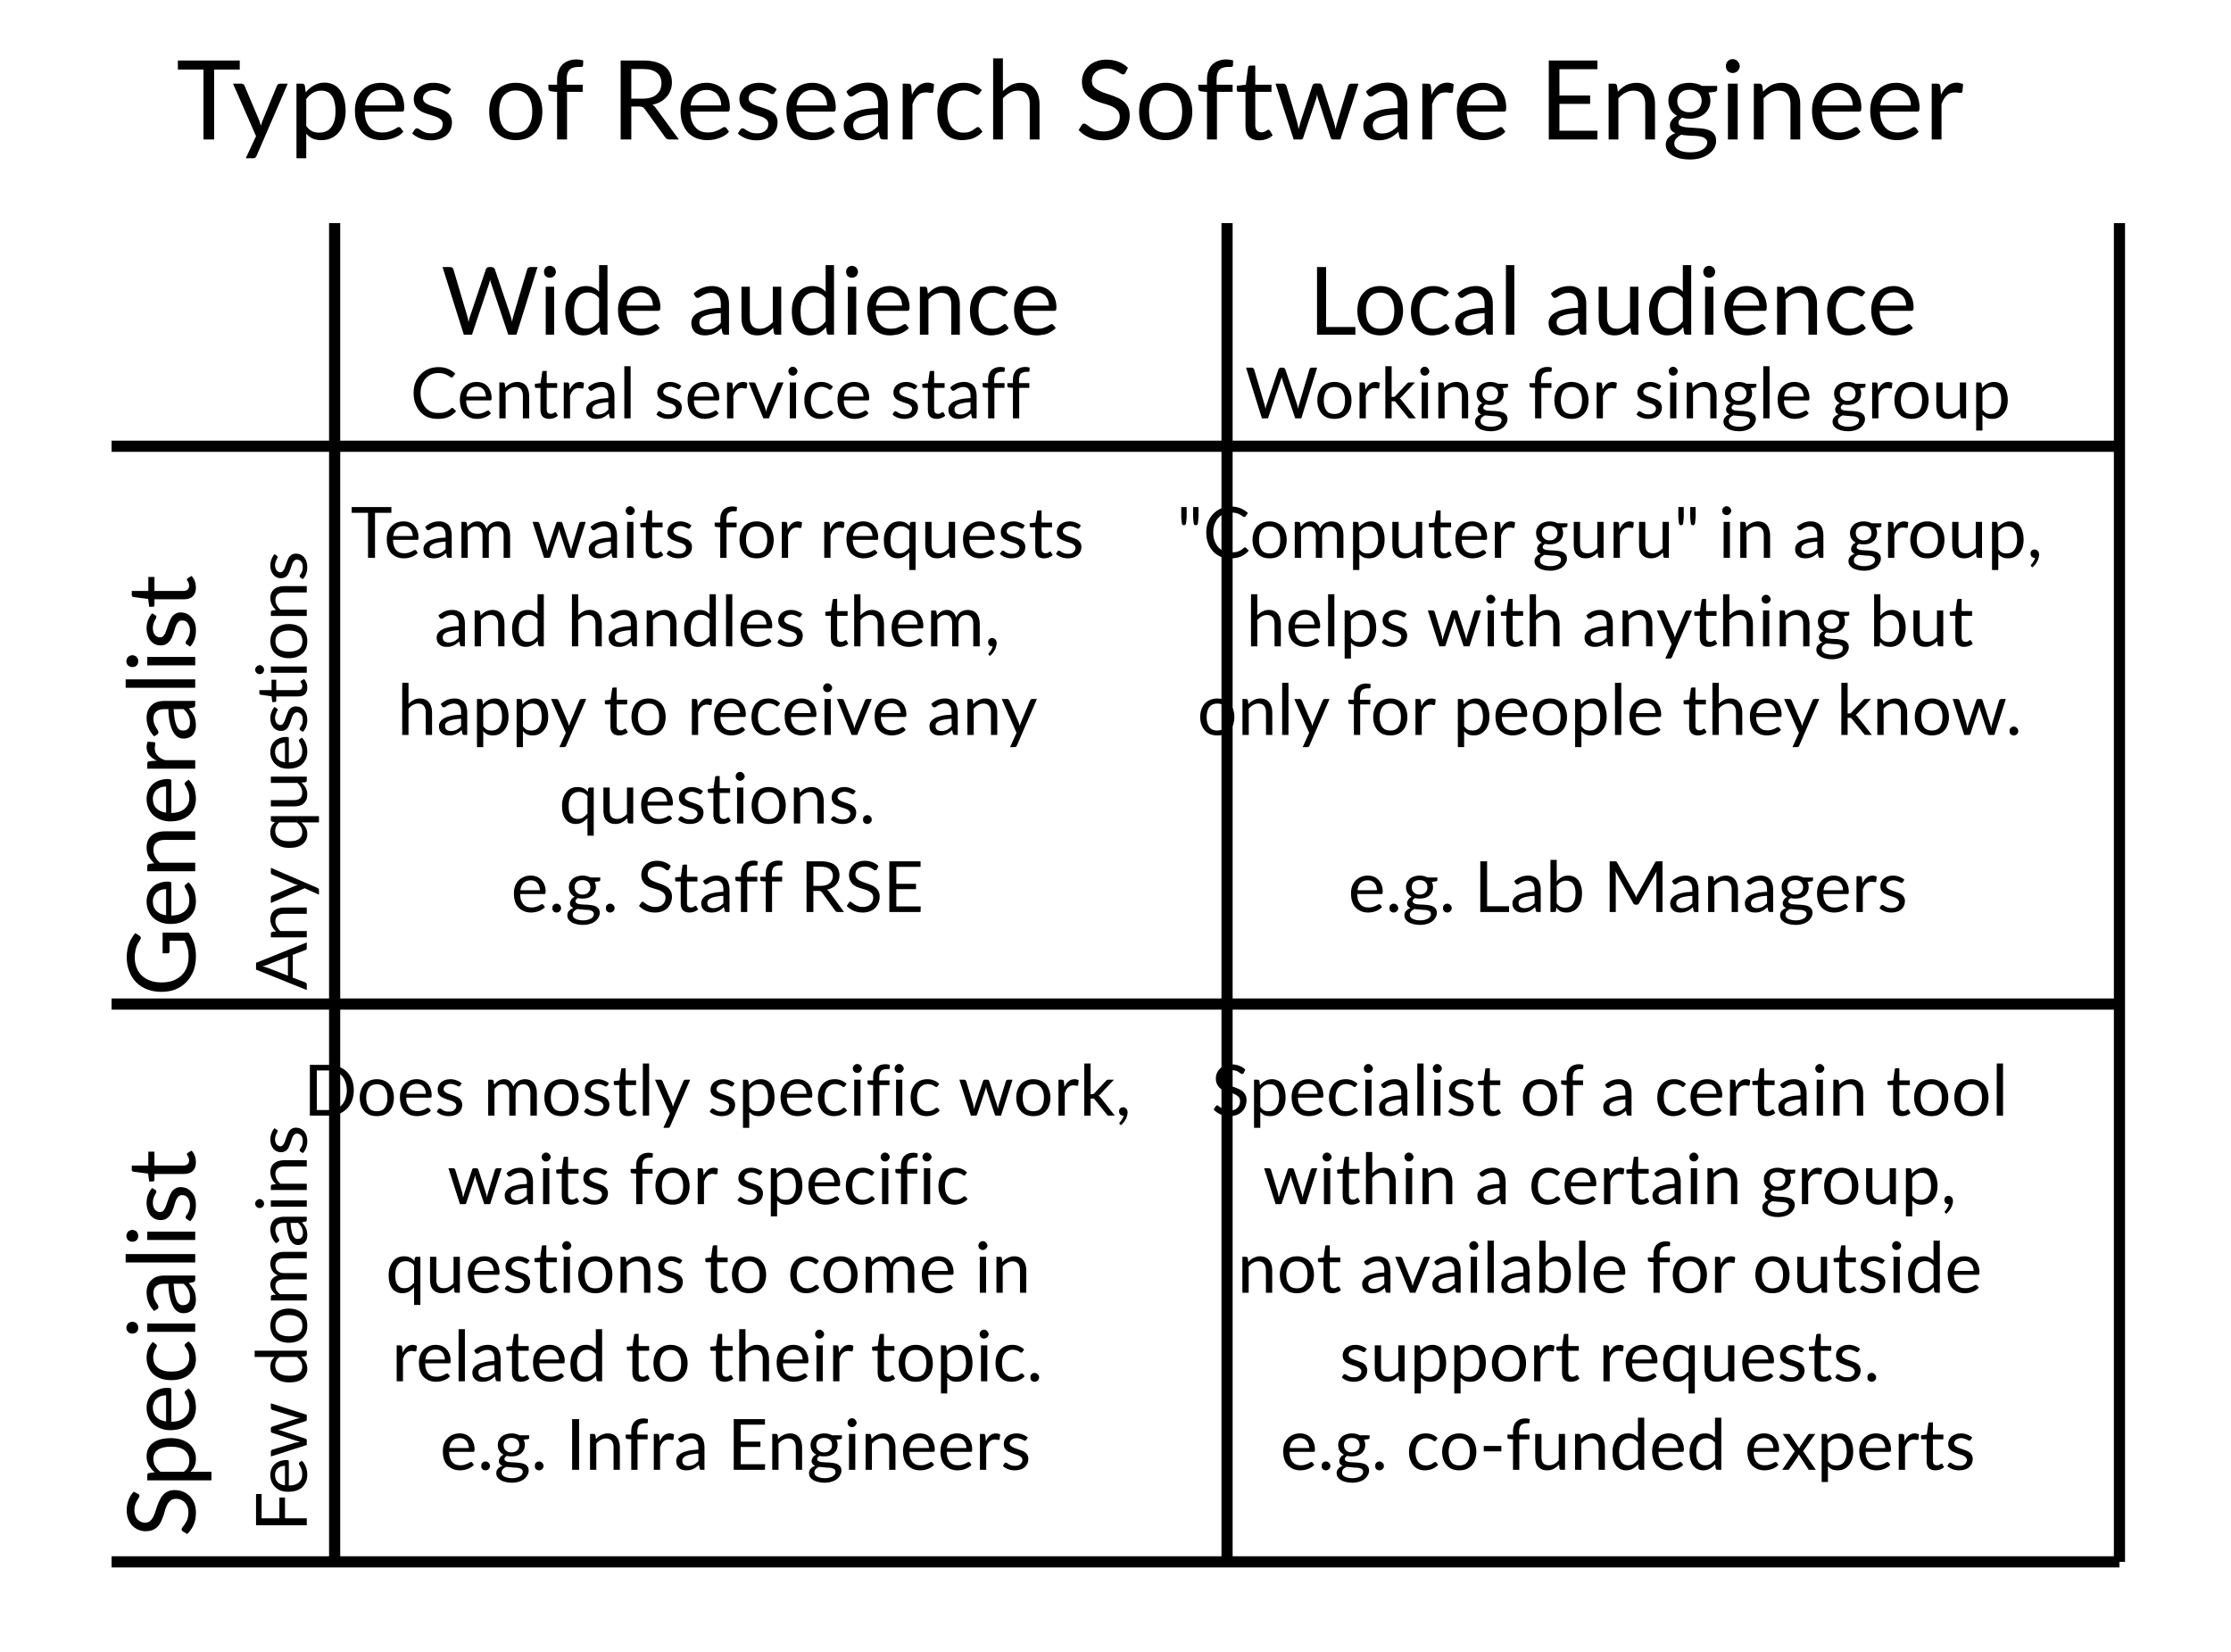
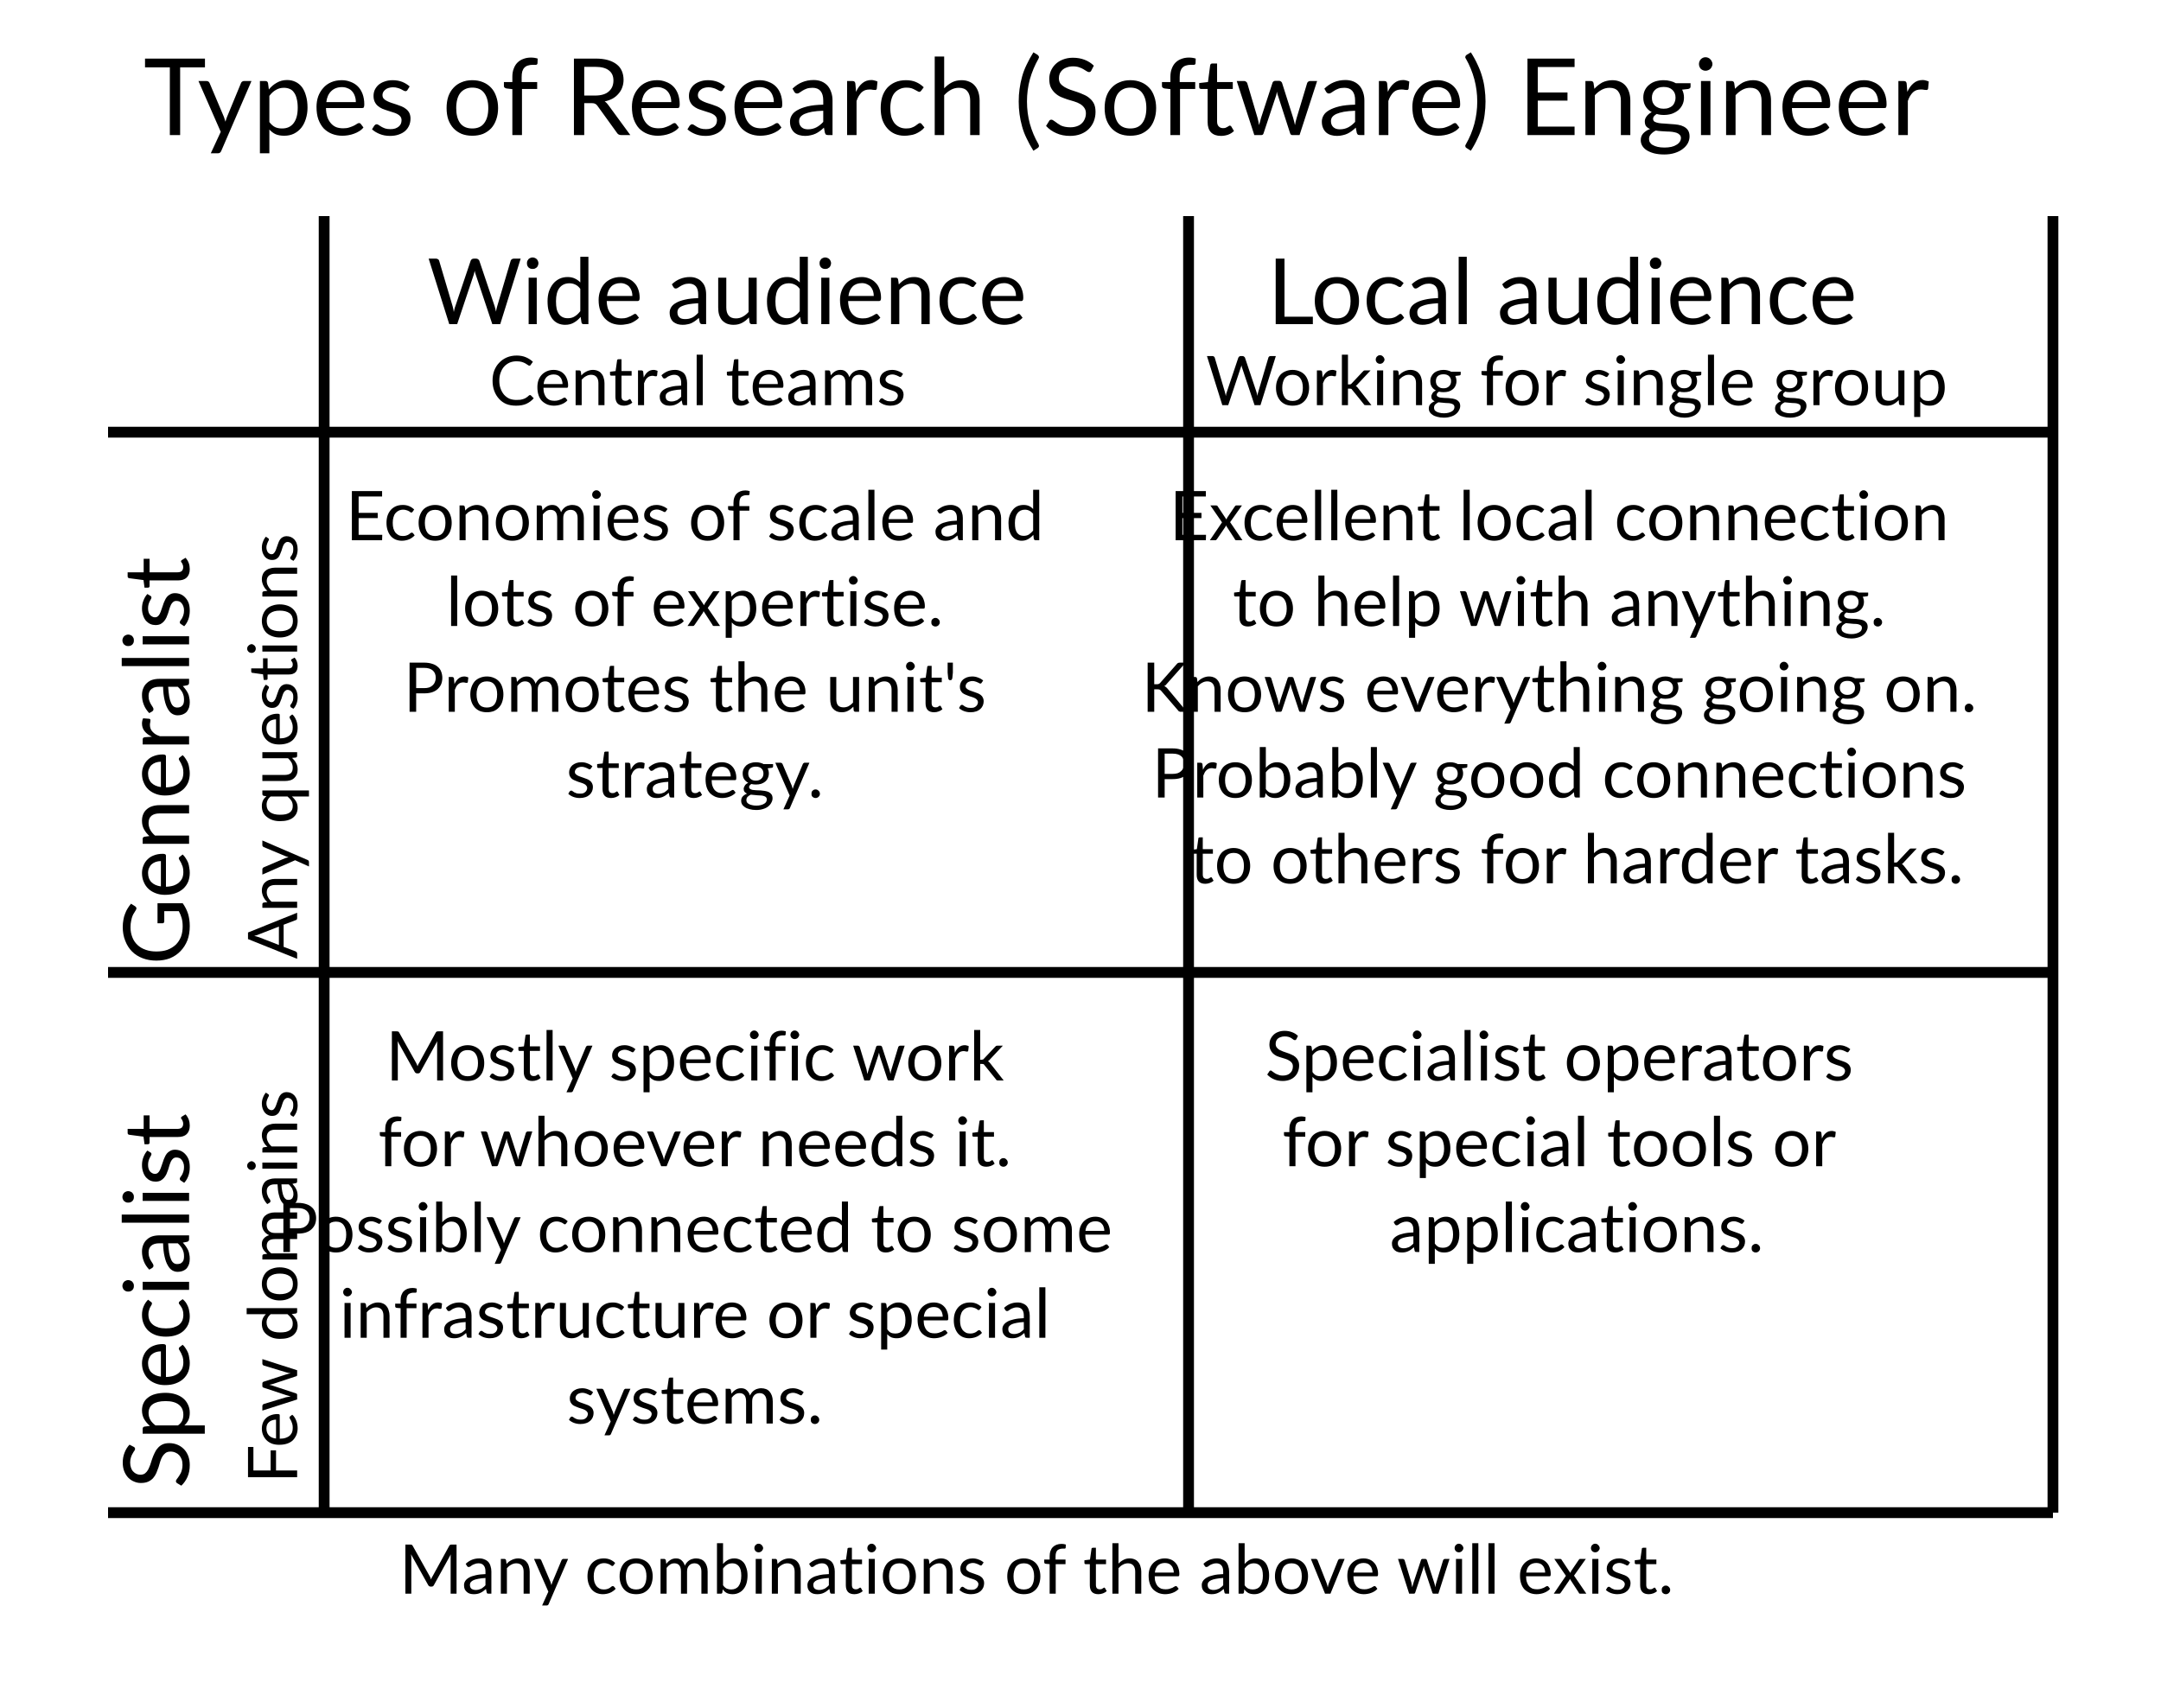
- <svg xmlns="http://www.w3.org/2000/svg" width="20cm" height="14.8cm" viewBox="0 0 200 148" version="1.1" id="svg8">
+ <svg xmlns="http://www.w3.org/2000/svg" width="20cm" height="15.8cm" viewBox="0 0 200 158" version="1.1" id="svg8">
  <defs id="defs2" />
  <g id="layer1">
    <path style="fill:#ff6600;fill-rule:evenodd;stroke:#000000;stroke-width:1;stroke-linejoin:round;paint-order:stroke fill markers;stop-color:#000000" d="M 10,40 190,40" id="path1668" />
    <path style="fill:#ff6600;fill-rule:evenodd;stroke:#000000;stroke-width:1;stroke-linejoin:round;paint-order:stroke fill markers;stop-color:#000000" d="M 10,90 H 190" id="path1670" />
    <path style="fill:#ff6600;fill-rule:evenodd;stroke:#000000;stroke-width:1;stroke-linejoin:round;paint-order:stroke fill markers;stop-color:#000000" d="M 10,140 H 190" id="path1672" />
    <path style="fill:#ff6600;fill-rule:evenodd;stroke:#000000;stroke-width:1;stroke-linejoin:round;paint-order:stroke fill markers;stop-color:#000000" d="M 190,20 V 140" id="path1674" />
    <path style="fill:#ff6600;fill-rule:evenodd;stroke:#000000;stroke-width:1;stroke-linejoin:round;paint-order:stroke fill markers;stop-color:#000000" d="M 110,20 V 140" id="path1676" />
    <path style="fill:#ff6600;fill-rule:evenodd;stroke:#000000;stroke-width:1;stroke-linejoin:round;paint-order:stroke fill markers;stop-color:#000000" d="M 30,20 V 140" id="path1678" />
    <text xml:space="preserve" style="font-size:4.233px;line-height:1.25;font-family:Lato;-inkscape-font-specification:'Lato, Normal';text-align:center;letter-spacing:0px;word-spacing:0px;writing-mode:lr-tb;text-anchor:middle;stroke-width:0.265" x="70" y="30" id="text1682">
      <tspan id="tspan1680" x="70" y="30" style="font-style:normal;font-variant:normal;font-weight:normal;font-stretch:normal;font-size:8.467px;font-family:Lato;-inkscape-font-specification:'Lato, Normal';font-variant-ligatures:normal;font-variant-caps:normal;font-variant-numeric:normal;font-variant-east-asian:normal;stroke-width:0.265">Wide audience</tspan>
    </text>
    <text xml:space="preserve" style="font-size:8.467px;line-height:1.25;font-family:Lato;-inkscape-font-specification:'Lato, Normal';text-align:center;letter-spacing:0px;word-spacing:0px;writing-mode:lr-tb;text-anchor:middle;stroke-width:0.265" x="150" y="30" id="text1686">
      <tspan id="tspan1684" x="150" y="30" style="stroke-width:0.265">Local audience</tspan>
    </text>
    <text xml:space="preserve" style="font-size:8.467px;line-height:1.25;font-family:Lato;-inkscape-font-specification:'Lato, Normal';text-align:center;letter-spacing:0px;word-spacing:0px;writing-mode:lr-tb;text-anchor:middle;stroke-width:0.265" x="-65" y="17.5" id="text1690" transform="rotate(-90)">
      <tspan id="tspan1688" x="-65" y="17.5" style="stroke-width:0.265">Generalist</tspan>
    </text>
    <text xml:space="preserve" style="font-size:8.467px;line-height:1.25;font-family:Lato;-inkscape-font-specification:'Lato, Normal';text-align:center;letter-spacing:0px;word-spacing:0px;writing-mode:lr-tb;text-anchor:middle;stroke-width:0.265" x="-115" y="17.5" id="text1694" transform="rotate(-90)">
      <tspan id="tspan1692" x="-115" y="17.5" style="stroke-width:0.265">Specialist</tspan>
    </text>
    <text xml:space="preserve" style="font-size:8.467px;line-height:1.25;font-family:Lato;-inkscape-font-specification:'Lato, Normal';text-align:center;letter-spacing:0px;word-spacing:0px;writing-mode:lr-tb;text-anchor:middle;stroke-width:0.265" x="70" y="37.5" id="text1698">
-       <tspan id="tspan1696" x="70" y="37.5" style="font-style:normal;font-variant:normal;font-weight:normal;font-stretch:normal;font-size:6.35px;font-family:Lato;-inkscape-font-specification:'Lato, Normal';font-variant-ligatures:normal;font-variant-caps:normal;font-variant-numeric:normal;font-variant-east-asian:normal;stroke-width:0.265">Central service staff</tspan>
+       <tspan id="tspan1696" x="70" y="37.5" style="font-style:normal;font-variant:normal;font-weight:normal;font-stretch:normal;font-size:6.35px;font-family:Lato;-inkscape-font-specification:'Lato, Normal';font-variant-ligatures:normal;font-variant-caps:normal;font-variant-numeric:normal;font-variant-east-asian:normal;stroke-width:0.265">Central teams</tspan>
    </text>
    <text xml:space="preserve" style="font-size:6.35px;line-height:1.25;font-family:Lato;-inkscape-font-specification:'Lato, Normal';text-align:center;letter-spacing:0px;word-spacing:0px;writing-mode:lr-tb;text-anchor:middle;stroke-width:0.265" x="150" y="37.5" id="text1704">
      <tspan id="tspan1702" x="150" y="37.5" style="stroke-width:0.265">Working for single group</tspan>
    </text>
    <text xml:space="preserve" style="font-size:6.35px;line-height:1.25;font-family:Lato;-inkscape-font-specification:'Lato, Normal';text-align:center;letter-spacing:0px;word-spacing:0px;writing-mode:lr-tb;text-anchor:middle;stroke-width:0.265" x="70" y="50" id="text1708">
-       <tspan id="tspan1706" x="70" y="50" style="stroke-width:0.265">Team waits for requests</tspan>
-       <tspan x="70" y="57.938" style="stroke-width:0.265" id="tspan1710">and handles them,</tspan>
-       <tspan x="70" y="65.875" style="stroke-width:0.265" id="tspan1712">happy to receive any</tspan>
-       <tspan x="70" y="73.812" style="stroke-width:0.265" id="tspan1714">questions.</tspan>
-       <tspan x="70" y="81.75" style="stroke-width:0.265" id="tspan1754">e.g. Staff RSE</tspan>
-       <tspan x="70" y="89.688" style="stroke-width:0.265" id="tspan1752" />
+       <tspan x="70" y="50" style="stroke-width:0.265" id="tspan9">Economies of scale and</tspan>
+       <tspan x="70" y="57.938" style="stroke-width:0.265" id="tspan13">lots of expertise.</tspan>
+       <tspan x="70" y="65.875" style="stroke-width:0.265" id="tspan26">Promotes the unit's</tspan>
+       <tspan x="70" y="73.812" style="stroke-width:0.265" id="tspan27">strategy.</tspan>
+       <tspan x="70" y="81.75" style="stroke-width:0.265" id="tspan1752" />
    </text>
    <text xml:space="preserve" style="font-size:6.35px;line-height:1.25;font-family:Lato;-inkscape-font-specification:'Lato, Normal';text-align:center;letter-spacing:0px;word-spacing:0px;writing-mode:lr-tb;text-anchor:middle;stroke-width:0.265" x="70" y="100" id="text1718">
-       <tspan id="tspan1716" x="70" y="100" style="stroke-width:0.265">Does mostly specific work,</tspan>
-       <tspan x="70" y="107.938" style="stroke-width:0.265" id="tspan1720">waits for specific </tspan>
-       <tspan x="70" y="115.875" style="stroke-width:0.265" id="tspan1722">questions to come in </tspan>
-       <tspan x="70" y="123.812" style="stroke-width:0.265" id="tspan1724">related to their topic.</tspan>
-       <tspan x="70" y="131.75" style="stroke-width:0.265" id="tspan1756">e.g. Infra Engineers</tspan>
+       <tspan id="tspan1716" x="70" y="100" style="stroke-width:0.265">Mostly specific work</tspan>
+       <tspan x="70" y="107.938" style="stroke-width:0.265" id="tspan1724">for whoever needs it.</tspan>
+       <tspan x="70" y="115.875" style="stroke-width:0.265" id="tspan11">Possibly connected to some</tspan>
+       <tspan x="70" y="123.812" style="stroke-width:0.265" id="tspan12">infrastructure or special</tspan>
+       <tspan x="70" y="131.75" style="stroke-width:0.265" id="tspan23">systems.</tspan>
+       <tspan x="70" y="139.688" style="stroke-width:0.265" id="tspan1756" />
+     </text>
+     <text xml:space="preserve" style="font-size:6.35px;line-height:1.25;font-family:Lato;-inkscape-font-specification:'Lato, Normal';text-align:center;letter-spacing:0px;word-spacing:0px;writing-mode:lr-tb;text-anchor:middle;stroke-width:0.265" x="100" y="147.5" id="text1718-1">
+       <tspan x="100.813" y="147.5" style="stroke-width:0.265" id="tspan19">Many combinations of the above will exist. </tspan>
    </text>
    <text xml:space="preserve" style="font-size:6.35px;line-height:1.25;font-family:Lato;-inkscape-font-specification:'Lato, Normal';text-align:center;letter-spacing:0px;word-spacing:0px;writing-mode:lr-tb;text-anchor:middle;stroke-width:0.265" x="150" y="50" id="text1728">
-       <tspan id="tspan1726" x="150" y="50" style="stroke-width:0.265">"Computer guru" in a group,</tspan>
-       <tspan x="150" y="57.938" style="stroke-width:0.265" id="tspan1730">helps with anything but</tspan>
-       <tspan x="150" y="65.875" style="stroke-width:0.265" id="tspan1732">only for people they know.</tspan>
-       <tspan x="150" y="73.812" style="stroke-width:0.265" id="tspan1748" />
-       <tspan x="150" y="81.75" style="stroke-width:0.265" id="tspan1750">e.g. Lab Managers</tspan>
+       <tspan x="150" y="50" style="stroke-width:0.265" id="tspan1750">Excellent local connection</tspan>
+       <tspan x="150" y="57.938" style="stroke-width:0.265" id="tspan21">to help with anything.</tspan>
+       <tspan x="150" y="65.875" style="stroke-width:0.265" id="tspan22">Knows everything going on.</tspan>
+       <tspan x="150" y="73.812" style="stroke-width:0.265" id="tspan7">Probably good connections</tspan>
+       <tspan x="150" y="81.75" style="stroke-width:0.265" id="tspan28">to others for harder tasks.</tspan>
    </text>
    <text xml:space="preserve" style="font-size:6.35px;line-height:1.25;font-family:Lato;-inkscape-font-specification:'Lato, Normal';text-align:center;letter-spacing:0px;word-spacing:0px;writing-mode:lr-tb;text-anchor:middle;stroke-width:0.265" x="150" y="90" id="text1736">
      <tspan id="tspan1734" x="150" y="90" style="stroke-width:0.265" />
    </text>
    <text xml:space="preserve" style="font-size:6.35px;line-height:1.25;font-family:Lato;-inkscape-font-specification:'Lato, Normal';text-align:center;letter-spacing:0px;word-spacing:0px;writing-mode:lr-tb;text-anchor:middle;stroke-width:0.265" x="150" y="100" id="text1740">
-       <tspan id="tspan1738" x="150" y="100" style="stroke-width:0.265">Specialist of a certain tool</tspan>
-       <tspan x="150" y="107.938" style="stroke-width:0.265" id="tspan1742">within a certain group,</tspan>
-       <tspan x="150" y="115.875" style="stroke-width:0.265" id="tspan1744">not available for outside</tspan>
-       <tspan x="150" y="123.812" style="stroke-width:0.265" id="tspan1746">support requests.</tspan>
-       <tspan x="150" y="131.75" style="stroke-width:0.265" id="tspan1758">e.g. co-funded experts</tspan>
+       <tspan id="tspan1738" x="150" y="100" style="stroke-width:0.265">Specialist operators</tspan>
+       <tspan x="150" y="107.938" style="stroke-width:0.265" id="tspan1758">for special tools or</tspan>
+       <tspan x="150" y="115.875" style="stroke-width:0.265" id="tspan24">applications.</tspan>
    </text>
    <text xml:space="preserve" style="font-size:6.35px;line-height:1.25;font-family:Lato;-inkscape-font-specification:'Lato, Normal';text-align:center;letter-spacing:0px;word-spacing:0px;writing-mode:lr-tb;text-anchor:middle;stroke-width:0.265" x="-65" y="27.5" id="text1762" transform="rotate(-90)">
      <tspan id="tspan1760" x="-65" y="27.5" style="stroke-width:0.265">Any questions</tspan>
    </text>
    <text xml:space="preserve" style="font-size:6.35px;line-height:1.25;font-family:Lato;-inkscape-font-specification:'Lato, Normal';text-align:center;letter-spacing:0px;word-spacing:0px;writing-mode:lr-tb;text-anchor:middle;stroke-width:0.265" x="-115" y="27.5" id="text1766" transform="rotate(-90)">
      <tspan id="tspan1764" x="-115" y="27.5" style="stroke-width:0.265">Few domains</tspan>
    </text>
    <text xml:space="preserve" style="font-size:6.35px;line-height:1.25;font-family:Lato;-inkscape-font-specification:'Lato, Normal';text-align:center;letter-spacing:0px;word-spacing:0px;writing-mode:lr-tb;text-anchor:middle;stroke-width:0.265" x="100" y="12.5" id="text1770">
-       <tspan id="tspan1768" x="100" y="12.5" style="font-style:normal;font-variant:normal;font-weight:normal;font-stretch:normal;font-size:9.878px;font-family:Lato;-inkscape-font-specification:'Lato, Normal';font-variant-ligatures:normal;font-variant-caps:normal;font-variant-numeric:normal;font-variant-east-asian:normal;stroke-width:0.265">Types of Research Software Engineer</tspan>
+       <tspan id="tspan1768" x="100" y="12.5" style="font-style:normal;font-variant:normal;font-weight:normal;font-stretch:normal;font-size:9.878px;font-family:Lato;-inkscape-font-specification:'Lato, Normal';font-variant-ligatures:normal;font-variant-caps:normal;font-variant-numeric:normal;font-variant-east-asian:normal;stroke-width:0.265">Types of Research (Software) Engineer</tspan>
    </text>
+     <path style="fill:none;fill-rule:evenodd;stroke:#000000;stroke-width:0.265px;stroke-linecap:butt;stroke-linejoin:miter;stroke-opacity:1" d="m 65,147.5 v 0" id="path18" />
  </g>
</svg>
